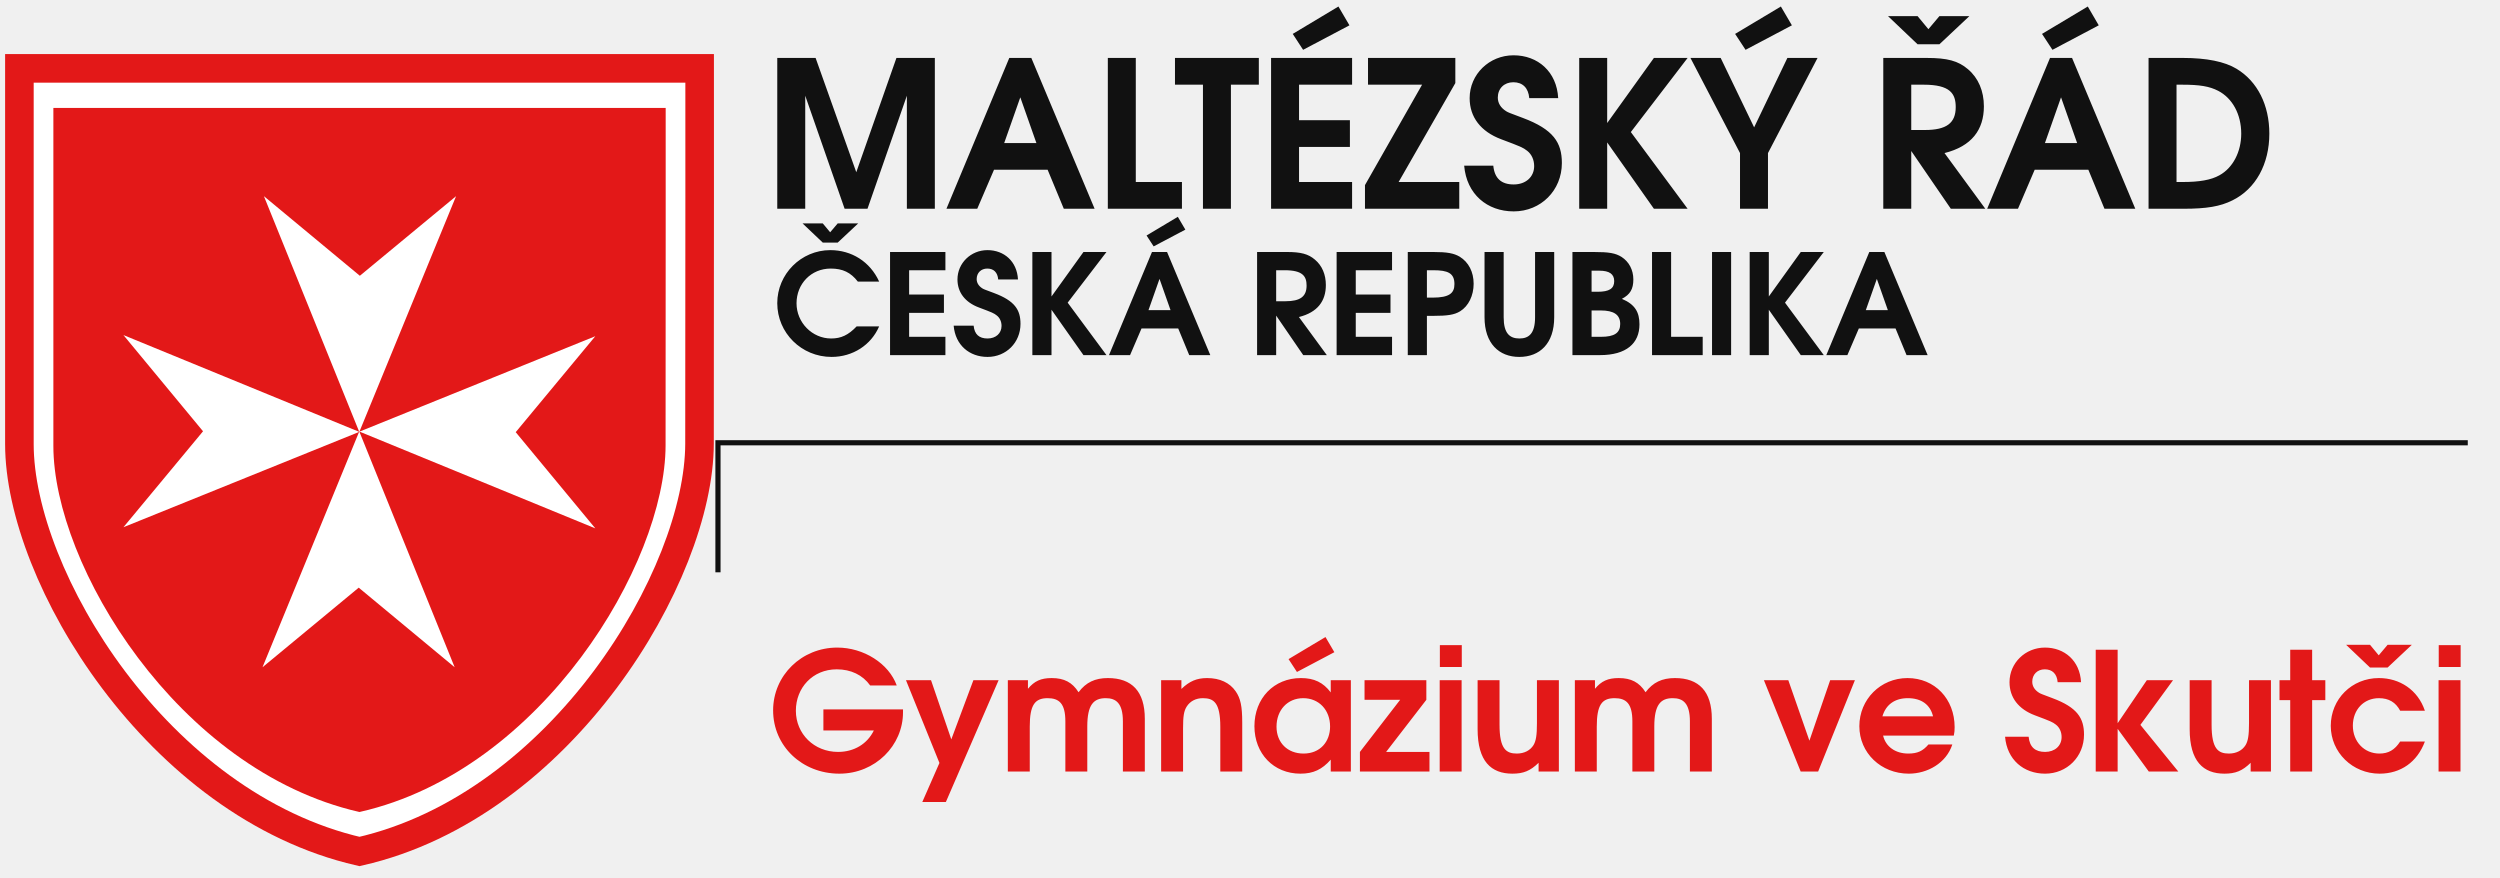
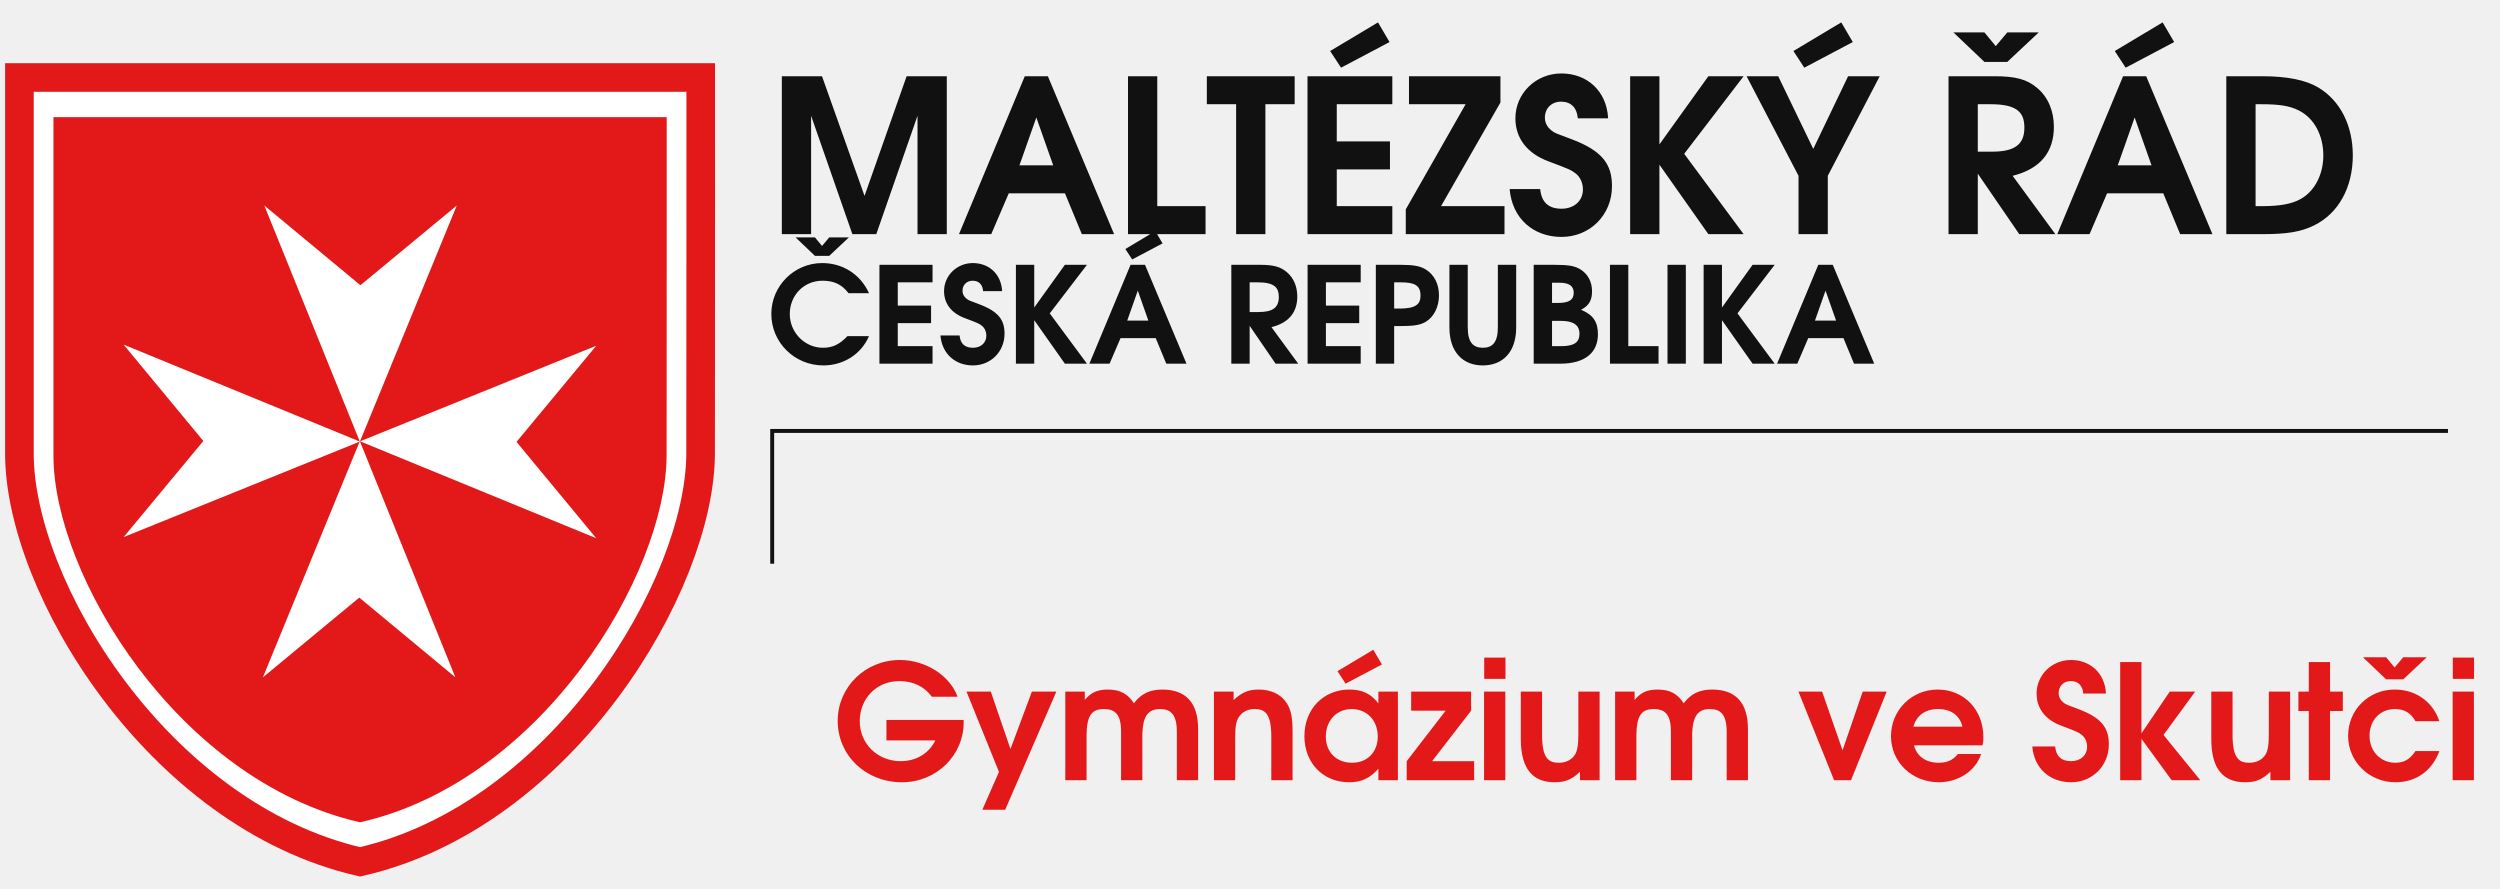
- <svg xmlns="http://www.w3.org/2000/svg" viewBox="-1 -8.2 387.9 136.2" width="387.9" height="136.2">
+ <svg xmlns="http://www.w3.org/2000/svg" viewBox="-1 -9.6 387.3 137.6" width="387.3" height="137.6">
  <g transform="translate(-113.9 -228.2)">
    <path fill-rule="nonzero" fill="#ffffff" d="M 168.676 352.117 C 200.066 344.965 221.41 309.176 221.438 288.828 C 221.473 264.148 221.457 230.609 221.457 230.609 L 115.91 230.609 C 115.91 230.609 115.902 263.938 115.91 288.914 C 115.914 309.434 137.352 344.914 168.676 352.117 " />
    <path fill="none" stroke-width="4.439" stroke-linejoin="miter" stroke="#e31818" d="M 0.001 -0.001 C 31.43 7.16 52.799 42.992 52.827 63.365 C 52.862 88.074 52.846 121.654 52.846 121.654 L -52.829 121.654 C -52.829 121.654 -52.837 88.285 -52.829 63.279 C -52.825 42.734 -31.361 7.21 0.001 -0.001 Z M 0.001 -0.001 " transform="matrix(0.998785, 0, 0, -0.998785, 168.6748, 352.1157)" />
    <path fill-rule="nonzero" fill="#e31818" d="M 168.676 345.535 C 196.668 339.16 215.699 307.246 215.727 289.102 C 215.754 267.094 215.742 237.188 215.742 237.188 L 121.625 237.188 C 121.625 237.188 121.621 266.91 121.625 289.184 C 121.633 307.477 140.746 339.113 168.676 345.535 " />
    <path fill="none" stroke-width="0.89" stroke-linejoin="miter" stroke="#e31818" d="M -0.001 0.002 C 28.025 6.384 47.08 38.337 47.107 56.504 C 47.134 78.538 47.123 108.481 47.123 108.481 L -47.109 108.481 C -47.109 108.481 -47.113 78.722 -47.109 56.422 C -47.101 38.106 -27.965 6.431 -0.001 0.002 Z M -0.001 0.002 " transform="matrix(0.998785, 0, 0, -0.998785, 168.6768, 345.5367)" />
    <path fill-rule="nonzero" fill="#ffffff" d="M 168.645 286.941 L 153.629 323.531 L 168.559 311.18 L 183.445 323.531 L 168.645 286.941 " />
    <path fill-rule="nonzero" fill="#ffffff" d="M 168.648 287.027 L 183.664 250.438 L 168.734 262.789 L 153.848 250.438 L 168.648 287.027 " />
    <path fill-rule="nonzero" fill="#ffffff" d="M 168.68 286.969 L 205.27 301.984 L 192.918 287.055 L 205.27 272.164 L 168.68 286.969 " />
    <path fill-rule="nonzero" fill="#ffffff" d="M 168.645 287.008 L 132.051 271.988 L 144.402 286.918 L 132.051 301.805 L 168.645 287.008 " />
  </g>
-   <path fill="#111111" d="M119.6 24.19H123.94V6.65L130.05 24.19H133.6L139.71 6.65V24.19H144.05V0.79H138.09L131.86 18.52L125.55 0.79H119.6ZM145.85 24.19H150.63L153.23 18.14H161.55L164.06 24.19H168.84L159.02 0.79H155.6ZM154.81 14 157.31 6.9 159.81 14ZM170.89 24.19H182.39V20.04H175.23V0.79H170.89ZM181.31 4.94H185.65V24.19H189.99V4.94H194.32V0.79H181.31ZM196.22 24.19H208.79V20.04H200.56V14.6H208.45V10.45H200.56V4.94H208.79V0.79H196.22ZM199.58 -2.94 201.19 -0.47 208.38 -4.27 206.67 -7.19ZM210.79 24.19H225.42V20.04H216.01L224.81 4.69V0.79H211.26V4.94H219.65L210.79 20.52ZM226.18 17.51C226.56 21.94 229.75 24.6 233.87 24.6C238.08 24.6 241.34 21.34 241.34 17.1C241.34 13.93 240.04 11.88 235.29 10.1C233.08 9.28 233.02 9.25 232.7 9.06C231.84 8.52 231.4 7.79 231.4 6.94C231.4 5.54 232.38 4.56 233.81 4.56C235.26 4.56 236.15 5.45 236.28 7.03H240.77C240.55 2.92 237.61 0.38 233.84 0.38C230.07 0.38 227.03 3.33 227.03 7.03C227.03 9.98 228.77 12.22 231.91 13.4C235.01 14.57 235.26 14.66 235.96 15.2C236.66 15.74 237.04 16.62 237.04 17.57C237.04 19.25 235.74 20.42 233.87 20.42C231.94 20.42 230.89 19.47 230.7 17.51ZM244.03 24.19H248.37V13.9L255.62 24.19H260.85L252.04 12.29L260.85 0.79H255.62L248.37 10.89V0.79H244.03ZM261.29 0.79 268.98 15.55V24.19H273.32V15.55L281.01 0.79H276.33L271.17 11.56L265.98 0.79ZM268.22 -2.94 269.84 -0.47 277.03 -4.27 275.32 -7.19ZM291.21 24.19H295.55V15.23L301.69 24.19H307.04L300.71 15.55C304.92 14.5 306.82 11.94 306.82 8.3C306.82 5.92 305.96 3.9 304.35 2.54C302.83 1.24 301.15 0.79 297.95 0.79H291.21ZM291.94 -5.7 296.53 -1.33H299.92L304.57 -5.7H299.92L298.21 -3.67L296.53 -5.7ZM295.55 11.97V4.94H297.48C301.6 4.94 302.45 6.33 302.45 8.42C302.45 10.89 301.03 11.97 297.67 11.97ZM307.33 24.19H312.11L314.7 18.14H323.03L325.53 24.19H330.31L320.5 0.79H317.08ZM315.84 -2.94 317.46 -0.47 324.64 -4.27 322.94 -7.19ZM316.29 14 318.79 6.9 321.29 14ZM332.37 24.19H337.82C341.36 24.19 343.48 23.84 345.38 22.89C348.99 21.12 351.11 17.26 351.11 12.54C351.11 8.11 349.28 4.43 346.02 2.47C344.18 1.36 341.39 0.79 337.72 0.79H332.37ZM336.71 20.04V4.94H337.56C340.32 4.94 341.81 5.19 343.17 5.89C345.38 7.03 346.75 9.53 346.75 12.54C346.75 15.36 345.45 17.86 343.36 19C342.06 19.73 340.25 20.04 337.66 20.04Z M119.6 38.84C119.6 43.45 123.35 47.18 128.03 47.18C131.29 47.18 134.15 45.36 135.41 42.44H131.92C130.62 43.8 129.5 44.32 127.96 44.32C125.02 44.32 122.59 41.85 122.59 38.86C122.59 35.85 124.84 33.47 127.9 33.47C129.76 33.47 131.01 34.08 132.1 35.49H135.41C134 32.39 131.12 30.61 127.83 30.61C123.3 30.61 119.6 34.32 119.6 38.84ZM123.52 26.46 126.66 29.44H128.98L132.16 26.46H128.98L127.81 27.84L126.66 26.46ZM137.1 46.9H145.69V44.06H140.06V40.34H145.46V37.5H140.06V33.73H145.69V30.9H137.1ZM146.97 42.33C147.23 45.36 149.42 47.18 152.23 47.18C155.11 47.18 157.34 44.95 157.34 42.05C157.34 39.88 156.46 38.47 153.21 37.26C151.69 36.7 151.65 36.68 151.43 36.55C150.85 36.18 150.54 35.68 150.54 35.1C150.54 34.14 151.22 33.47 152.19 33.47C153.19 33.47 153.79 34.08 153.88 35.16H156.95C156.8 32.35 154.79 30.61 152.21 30.61C149.64 30.61 147.56 32.63 147.56 35.16C147.56 37.17 148.75 38.71 150.89 39.51C153.01 40.31 153.19 40.38 153.66 40.75C154.14 41.12 154.4 41.72 154.4 42.37C154.4 43.52 153.51 44.32 152.23 44.32C150.91 44.32 150.2 43.67 150.07 42.33ZM159.18 46.9H162.15V39.86L167.11 46.9H170.68L164.66 38.76L170.68 30.9H167.11L162.15 37.8V30.9H159.18ZM171.07 46.9H174.34L176.12 42.76H181.81L183.52 46.9H186.79L180.08 30.9H177.74ZM176.9 28.34 178 30.03 182.92 27.43 181.75 25.44ZM177.2 39.92 178.91 35.07 180.62 39.92ZM194.05 46.9H197.01V40.77L201.21 46.9H204.87L200.54 40.99C203.42 40.27 204.72 38.52 204.72 36.03C204.72 34.4 204.14 33.02 203.03 32.09C201.99 31.2 200.85 30.9 198.66 30.9H194.05ZM197.01 38.54V33.73H198.33C201.15 33.73 201.73 34.68 201.73 36.11C201.73 37.8 200.76 38.54 198.46 38.54ZM206.39 46.9H214.99V44.06H209.36V40.34H214.75V37.5H209.36V33.73H214.99V30.9H206.39ZM217.43 46.9H220.4V40.81H221.35C223.63 40.81 224.67 40.64 225.55 40.1C226.85 39.3 227.65 37.67 227.65 35.83C227.65 33.99 226.87 32.48 225.49 31.63C224.58 31.09 223.52 30.9 221.4 30.9H217.43ZM220.4 37.98V33.73H221.4C223.67 33.73 224.67 34.19 224.67 35.88C224.67 37.26 223.93 37.98 221.27 37.98ZM229.34 41.03C229.34 45.1 231.59 47.18 234.73 47.18C237.9 47.18 240.15 45.12 240.15 41.03V30.9H237.18V41.03C237.18 43.54 236.23 44.32 234.76 44.32C233.24 44.32 232.31 43.52 232.31 41.03V30.9H229.34ZM242.98 46.9H247.25C251.36 46.9 253.38 45.06 253.38 42.13C253.38 40.23 252.68 39.02 250.65 38.17C251.93 37.5 252.43 36.66 252.43 35.16C252.43 33.67 251.75 32.41 250.61 31.67C249.65 31.07 248.66 30.9 246.28 30.9H242.98ZM245.95 44.06V39.97H247.36C249.42 39.97 250.39 40.64 250.39 42.07C250.39 43.45 249.5 44.06 247.42 44.06ZM245.95 37.07V33.8H247.16C248.7 33.8 249.46 34.32 249.46 35.42C249.46 36.57 248.7 37.07 246.9 37.07ZM255.33 46.9H263.19V44.06H258.29V30.9H255.33ZM264.64 46.9H267.6V30.9H264.64ZM270.48 46.9H273.45V39.86L278.41 46.9H281.98L275.96 38.76L281.98 30.9H278.41L273.45 37.8V30.9H270.48ZM282.37 46.9H285.64L287.42 42.76H293.11L294.82 46.9H298.09L291.38 30.9H289.04ZM288.5 39.92 290.21 35.07 291.92 39.92Z" />
-   <path fill="none" stroke="#111111" stroke-width="0.8" d="M110.4 80.6V60.5H381.9" />
-   <path fill="#e31818" d="M118.957 102.022C118.957 107.546 123.433 111.842 129.238 111.842C134.814 111.842 139.11 107.469 139.11 102.329V101.868H126.758V105.142H134.584C133.561 107.239 131.515 108.467 129.034 108.467C125.325 108.467 122.487 105.679 122.487 102.073C122.487 98.518 125.095 95.653 128.829 95.653C131.029 95.653 132.845 96.523 134.021 98.16H138.139C136.911 94.758 133.024 92.278 128.906 92.278C123.382 92.278 118.957 96.6 118.957 102.022Z M139.571 97.341 144.763 110.18 142.103 116.241H145.76L153.944 97.341H150.031L146.604 106.523L143.458 97.341Z M155.376 111.51H158.778V104.528C158.778 101.178 159.571 100.129 161.54 100.129C163.33 100.129 164.302 100.947 164.302 103.735V111.51H167.703V104.528C167.703 101.152 168.675 100.129 170.568 100.129C172.153 100.129 173.228 100.896 173.228 103.735V111.51H176.629V103.326C176.629 99.081 174.634 97.009 170.9 97.009C168.905 97.009 167.499 97.674 166.348 99.208C165.376 97.674 164.123 97.009 162.179 97.009C160.517 97.009 159.494 97.469 158.496 98.671V97.341H155.376Z M179.161 111.51H182.563V104.835C182.563 102.942 182.69 102.124 183.125 101.433C183.662 100.589 184.557 100.129 185.632 100.129C187.319 100.129 188.343 100.794 188.343 104.579V111.51H191.744V103.914C191.744 101.382 191.488 100.155 190.721 99.055C189.8 97.725 188.266 97.009 186.296 97.009C184.685 97.009 183.56 97.495 182.307 98.697V97.341H179.161Z M193.637 104.477C193.637 108.748 196.629 111.842 200.772 111.842C202.767 111.842 204.122 111.203 205.478 109.669V111.51H208.598V97.341H205.478V99.234C204.301 97.674 202.895 97.009 200.849 97.009C196.654 97.009 193.637 100.155 193.637 104.477ZM197.064 104.554C197.064 101.97 198.777 100.129 201.207 100.129C203.636 100.129 205.376 101.945 205.376 104.528C205.376 106.881 203.841 108.722 201.258 108.722C198.777 108.722 197.064 107.034 197.064 104.554ZM198.931 94.068 200.235 96.063 206.04 92.994 204.659 90.641Z M210.005 111.51H220.797V108.467H214.071L220.311 100.385V97.341H210.721V100.385H216.245L210.005 108.467Z M222.383 111.51H225.784V97.341H222.383ZM222.409 95.295H225.81V91.894H222.409Z M228.265 104.937C228.265 109.924 230.362 111.842 233.662 111.842C235.375 111.842 236.449 111.408 237.728 110.155V111.51H240.874V97.341H237.472V104.016C237.472 105.909 237.319 106.779 236.935 107.418C236.424 108.236 235.503 108.722 234.352 108.722C232.715 108.722 231.667 108.032 231.667 104.272V97.341H228.265Z M243.355 111.51H246.756V104.528C246.756 101.178 247.549 100.129 249.518 100.129C251.308 100.129 252.28 100.947 252.28 103.735V111.51H255.682V104.528C255.682 101.152 256.654 100.129 258.546 100.129C260.132 100.129 261.206 100.896 261.206 103.735V111.51H264.607V103.326C264.607 99.081 262.613 97.009 258.879 97.009C256.884 97.009 255.477 97.674 254.326 99.208C253.354 97.674 252.101 97.009 250.158 97.009C248.495 97.009 247.472 97.469 246.475 98.671V97.341H243.355Z  M272.689 97.341 278.392 111.51H281.103L286.807 97.341H282.97L279.748 106.727L276.474 97.341Z M287.497 104.477C287.497 108.62 290.848 111.842 295.17 111.842C298.034 111.842 300.975 110.231 301.922 107.316H298.213C297.344 108.339 296.5 108.722 295.093 108.722C293.073 108.722 291.589 107.648 291.18 105.935H302.152C302.254 105.449 302.28 105.142 302.28 104.63C302.28 100.231 299.185 97.009 294.965 97.009C290.796 97.009 287.497 100.308 287.497 104.477ZM291.078 102.942C291.615 101.127 292.996 100.129 295.016 100.129C297.113 100.129 298.494 101.127 298.929 102.942Z  M310.106 106.114C310.412 109.694 312.996 111.842 316.32 111.842C319.722 111.842 322.356 109.208 322.356 105.781C322.356 103.224 321.307 101.561 317.471 100.129C315.681 99.464 315.63 99.439 315.374 99.285C314.684 98.85 314.325 98.262 314.325 97.572C314.325 96.446 315.118 95.653 316.269 95.653C317.446 95.653 318.162 96.37 318.264 97.648H321.896C321.717 94.324 319.338 92.278 316.295 92.278C313.251 92.278 310.796 94.656 310.796 97.648C310.796 100.027 312.203 101.843 314.735 102.789C317.241 103.735 317.446 103.812 318.008 104.247C318.571 104.681 318.878 105.398 318.878 106.165C318.878 107.52 317.829 108.467 316.32 108.467C314.76 108.467 313.916 107.699 313.763 106.114Z M324.172 111.51H327.573V104.886L332.407 111.51H336.985L331.103 104.272L336.167 97.341H332.1L327.573 104.016V92.61H324.172Z M338.75 104.937C338.75 109.924 340.847 111.842 344.146 111.842C345.86 111.842 346.934 111.408 348.212 110.155V111.51H351.358V97.341H347.957V104.016C347.957 105.909 347.803 106.779 347.42 107.418C346.908 108.236 345.987 108.722 344.837 108.722C343.2 108.722 342.151 108.032 342.151 104.272V97.341H338.75Z M352.688 100.436H354.35V111.51H357.752V100.436H359.798V97.341H357.752V92.61H354.35V97.341H352.688Z M360.642 104.426C360.642 108.543 364.018 111.842 368.212 111.842C371.511 111.842 374.069 110.027 375.245 106.855H371.409C370.565 108.16 369.593 108.722 368.187 108.722C365.834 108.722 364.069 106.881 364.069 104.4C364.069 101.919 365.757 100.129 368.11 100.129C369.644 100.129 370.719 100.768 371.409 102.073H375.245C374.146 98.825 371.332 97.009 368.11 97.009C363.916 97.009 360.642 100.257 360.642 104.426ZM363.02 91.843 366.729 95.372H369.465L373.225 91.843H369.465L368.084 93.48L366.729 91.843Z M377.368 111.51H380.77V97.341H377.368ZM377.394 95.295H380.795V91.894H377.394Z" />
+   <path fill="#111111" d="M120.122 26.673H124.657V8.334L131.046 26.673H134.754L141.143 8.334V26.673H145.678V2.21H139.454L132.933 20.748L126.345 2.21H120.122Z M147.565 26.673H152.563L155.278 20.351H163.984L166.599 26.673H171.598L161.336 2.21H157.76ZM156.933 16.014 159.548 8.599 162.163 16.014Z M173.749 26.673H185.766V22.337H178.284V2.21H173.749Z M185.964 6.547H190.5V26.673H195.035V6.547H199.57V2.21H185.964Z M201.556 26.673H214.698V22.337H206.091V16.643H214.334V12.307H206.091V6.547H214.698V2.21H201.556ZM205.065 -1.696 206.753 0.886 214.268 -3.086 212.48 -6.132Z M216.783 26.673H232.077V22.337H222.246L231.448 6.282V2.21H217.28V6.547H226.052L216.783 22.833Z M232.872 19.689C233.269 24.323 236.612 27.104 240.916 27.104C245.319 27.104 248.728 23.694 248.728 19.258C248.728 15.948 247.371 13.796 242.405 11.942C240.088 11.082 240.022 11.049 239.691 10.85C238.797 10.287 238.334 9.526 238.334 8.632C238.334 7.176 239.36 6.149 240.85 6.149C242.372 6.149 243.299 7.076 243.432 8.731H248.132C247.901 4.428 244.822 1.78 240.883 1.78C236.943 1.78 233.765 4.858 233.765 8.731C233.765 11.81 235.586 14.16 238.863 15.385C242.107 16.61 242.372 16.709 243.101 17.272C243.829 17.835 244.226 18.762 244.226 19.755C244.226 21.509 242.869 22.734 240.916 22.734C238.896 22.734 237.804 21.741 237.605 19.689Z M251.542 26.673H256.077V15.915L263.658 26.673H269.12L259.917 14.227L269.12 2.21H263.658L256.077 12.77V2.21H251.542Z M269.583 2.21 277.627 17.636V26.673H282.162V17.636L290.207 2.21H285.307L279.911 13.465L274.482 2.21ZM276.833 -1.696 278.521 0.886 286.036 -3.086 284.248 -6.132Z  M300.866 26.673H305.401V17.305L311.823 26.673H317.417L310.797 17.636C315.199 16.544 317.186 13.862 317.186 10.056C317.186 7.573 316.292 5.454 314.604 4.031C313.015 2.674 311.26 2.21 307.917 2.21H300.866ZM301.627 -4.576 306.427 -0.008H309.969L314.835 -4.576H309.969L308.182 -2.457L306.427 -4.576ZM305.401 13.896V6.547H307.42C311.724 6.547 312.617 8.003 312.617 10.188C312.617 12.77 311.128 13.896 307.619 13.896Z M317.715 26.673H322.714L325.428 20.351H334.135L336.75 26.673H341.748L331.486 2.21H327.911ZM326.62 -1.696 328.308 0.886 335.823 -3.086 334.035 -6.132ZM327.084 16.014 329.699 8.599 332.314 16.014Z M343.9 26.673H349.594C353.301 26.673 355.519 26.309 357.505 25.316C361.279 23.462 363.497 19.424 363.497 14.491C363.497 9.857 361.577 6.017 358.168 3.965C356.248 2.806 353.334 2.21 349.494 2.21H343.9ZM348.435 22.337V6.547H349.329C352.209 6.547 353.765 6.811 355.188 7.54C357.505 8.731 358.929 11.347 358.929 14.491C358.929 17.438 357.572 20.053 355.387 21.244C354.03 22.006 352.143 22.337 349.428 22.337Z M118.493 39.031C118.493 43.446 122.079 47.011 126.556 47.011C129.686 47.011 132.422 45.27 133.624 42.472H130.287C129.043 43.778 127.966 44.275 126.494 44.275C123.675 44.275 121.353 41.912 121.353 39.052C121.353 36.171 123.509 33.89 126.432 33.89C128.214 33.89 129.417 34.471 130.453 35.818H133.624C132.277 32.854 129.52 31.154 126.37 31.154C122.037 31.154 118.493 34.699 118.493 39.031ZM122.245 27.175 125.25 30.035H127.468L130.515 27.175H127.468L126.349 28.501L125.25 27.175Z M135.241 46.742H143.47V44.027H138.081V40.461H143.242V37.746H138.081V34.139H143.47V31.424H135.241Z M144.693 42.368C144.942 45.27 147.036 47.011 149.73 47.011C152.487 47.011 154.622 44.876 154.622 42.099C154.622 40.026 153.772 38.679 150.663 37.518C149.212 36.979 149.171 36.958 148.963 36.834C148.404 36.481 148.113 36.005 148.113 35.445C148.113 34.533 148.756 33.89 149.689 33.89C150.642 33.89 151.223 34.471 151.306 35.507H154.249C154.104 32.813 152.176 31.154 149.709 31.154C147.243 31.154 145.253 33.082 145.253 35.507C145.253 37.435 146.393 38.907 148.445 39.674C150.476 40.441 150.642 40.503 151.098 40.855C151.554 41.208 151.803 41.788 151.803 42.41C151.803 43.508 150.953 44.275 149.73 44.275C148.466 44.275 147.782 43.653 147.657 42.368Z M156.384 46.742H159.224V40.005L163.971 46.742H167.391L161.628 38.948L167.391 31.424H163.971L159.224 38.036V31.424H156.384Z M167.764 46.742H170.894L172.593 42.783H178.045L179.682 46.742H182.812L176.387 31.424H174.148ZM173.34 28.978 174.397 30.595 179.102 28.107 177.983 26.2ZM173.63 40.067 175.267 35.424 176.905 40.067Z  M189.756 46.742H192.596V40.876L196.617 46.742H200.12L195.975 41.083C198.732 40.399 199.975 38.72 199.975 36.336C199.975 34.782 199.416 33.455 198.359 32.564C197.364 31.714 196.265 31.424 194.171 31.424H189.756ZM192.596 38.741V34.139H193.861C196.555 34.139 197.115 35.051 197.115 36.419C197.115 38.036 196.182 38.741 193.985 38.741Z M201.571 46.742H209.801V44.027H204.411V40.461H209.573V37.746H204.411V34.139H209.801V31.424H201.571Z M212.143 46.742H214.983V40.917H215.895C218.071 40.917 219.066 40.751 219.916 40.233C221.16 39.466 221.927 37.912 221.927 36.15C221.927 34.388 221.18 32.937 219.854 32.129C218.983 31.61 217.967 31.424 215.936 31.424H212.143ZM214.983 38.202V34.139H215.936C218.113 34.139 219.066 34.574 219.066 36.191C219.066 37.518 218.361 38.202 215.812 38.202Z M223.543 41.125C223.543 45.021 225.699 47.011 228.705 47.011C231.731 47.011 233.887 45.042 233.887 41.125V31.424H231.047V41.125C231.047 43.529 230.135 44.275 228.725 44.275C227.274 44.275 226.383 43.508 226.383 41.125V31.424H223.543Z M236.602 46.742H240.686C244.624 46.742 246.552 44.98 246.552 42.182C246.552 40.358 245.888 39.197 243.94 38.388C245.163 37.746 245.64 36.937 245.64 35.507C245.64 34.077 244.997 32.875 243.898 32.17C242.986 31.59 242.033 31.424 239.753 31.424H236.602ZM239.442 44.027V40.109H240.789C242.758 40.109 243.691 40.751 243.691 42.12C243.691 43.446 242.841 44.027 240.851 44.027ZM239.442 37.331V34.201H240.603C242.074 34.201 242.8 34.699 242.8 35.756C242.8 36.855 242.074 37.331 240.354 37.331Z M248.417 46.742H255.942V44.027H251.257V31.424H248.417Z M257.33 46.742H260.17V31.424H257.33Z M262.927 46.742H265.767V40.005L270.513 46.742H273.934L268.171 38.948L273.934 31.424H270.513L265.767 38.036V31.424H262.927Z M274.307 46.742H277.437L279.136 42.783H284.588L286.225 46.742H289.355L282.93 31.424H280.691ZM280.173 40.067 281.81 35.424 283.448 40.067Z" />
+   <path fill="none" stroke="#111111" stroke-width="0.61" d="M118.63 77.73V57.16H378.24" />
+   <path fill="#e31818" d="M128.775 102.08C128.775 107.428 133.108 111.588 138.729 111.588C144.127 111.588 148.287 107.354 148.287 102.377V101.931H136.327V105.101H143.904C142.914 107.131 140.933 108.32 138.531 108.32C134.941 108.32 132.192 105.621 132.192 102.129C132.192 98.687 134.718 95.914 138.333 95.914C140.462 95.914 142.22 96.756 143.359 98.341H147.346C146.158 95.047 142.394 92.646 138.407 92.646C133.059 92.646 128.775 96.83 128.775 102.08Z M148.733 97.548 153.759 109.979 151.184 115.847H154.725L162.649 97.548H158.86L155.542 106.438L152.496 97.548Z M164.035 111.266H167.328V104.506C167.328 101.263 168.096 100.247 170.003 100.247C171.736 100.247 172.677 101.04 172.677 103.739V111.266H175.97V104.506C175.97 101.238 176.911 100.247 178.743 100.247C180.279 100.247 181.319 100.99 181.319 103.739V111.266H184.612V103.343C184.612 99.232 182.68 97.226 179.065 97.226C177.134 97.226 175.772 97.87 174.658 99.356C173.717 97.87 172.503 97.226 170.622 97.226C169.012 97.226 168.022 97.672 167.056 98.836V97.548H164.035Z M187.063 111.266H190.356V104.803C190.356 102.971 190.48 102.179 190.901 101.51C191.421 100.693 192.288 100.247 193.328 100.247C194.962 100.247 195.952 100.891 195.952 104.556V111.266H199.246V103.912C199.246 101.461 198.998 100.272 198.255 99.207C197.364 97.92 195.878 97.226 193.972 97.226C192.412 97.226 191.322 97.697 190.109 98.861V97.548H187.063Z M201.078 104.457C201.078 108.592 203.975 111.588 207.986 111.588C209.918 111.588 211.23 110.969 212.542 109.483V111.266H215.563V97.548H212.542V99.381C211.403 97.87 210.042 97.226 208.061 97.226C204 97.226 201.078 100.272 201.078 104.457ZM204.396 104.531C204.396 102.03 206.055 100.247 208.407 100.247C210.76 100.247 212.443 102.005 212.443 104.506C212.443 106.784 210.958 108.567 208.457 108.567C206.055 108.567 204.396 106.933 204.396 104.531ZM206.204 94.379 207.466 96.31 213.087 93.339 211.75 91.061Z M216.925 111.266H227.374V108.32H220.862L226.904 100.495V97.548H217.619V100.495H222.967L216.925 108.32Z M228.91 111.266H232.203V97.548H228.91ZM228.934 95.567H232.228V92.274H228.934Z M234.605 104.902C234.605 109.731 236.635 111.588 239.829 111.588C241.488 111.588 242.528 111.167 243.766 109.954V111.266H246.812V97.548H243.519V104.011C243.519 105.843 243.37 106.685 242.999 107.304C242.504 108.097 241.612 108.567 240.498 108.567C238.913 108.567 237.898 107.899 237.898 104.259V97.548H234.605Z M249.214 111.266H252.507V104.506C252.507 101.263 253.275 100.247 255.181 100.247C256.915 100.247 257.856 101.04 257.856 103.739V111.266H261.149V104.506C261.149 101.238 262.09 100.247 263.922 100.247C265.457 100.247 266.497 100.99 266.497 103.739V111.266H269.791V103.343C269.791 99.232 267.859 97.226 264.244 97.226C262.313 97.226 260.951 97.87 259.836 99.356C258.896 97.87 257.682 97.226 255.8 97.226C254.191 97.226 253.2 97.672 252.235 98.836V97.548H249.214Z  M277.615 97.548 283.137 111.266H285.762L291.283 97.548H287.569L284.449 106.636L281.28 97.548Z M291.952 104.457C291.952 108.468 295.196 111.588 299.38 111.588C302.153 111.588 305.001 110.028 305.917 107.205H302.327C301.485 108.196 300.668 108.567 299.306 108.567C297.35 108.567 295.914 107.527 295.517 105.868H306.14C306.239 105.398 306.264 105.101 306.264 104.605C306.264 100.346 303.268 97.226 299.182 97.226C295.146 97.226 291.952 100.421 291.952 104.457ZM295.418 102.971C295.938 101.213 297.276 100.247 299.232 100.247C301.262 100.247 302.599 101.213 303.02 102.971Z  M313.841 106.042C314.138 109.508 316.639 111.588 319.858 111.588C323.151 111.588 325.701 109.038 325.701 105.72C325.701 103.243 324.686 101.634 320.972 100.247C319.239 99.604 319.189 99.579 318.942 99.43C318.273 99.009 317.926 98.44 317.926 97.771C317.926 96.682 318.694 95.914 319.808 95.914C320.947 95.914 321.641 96.607 321.74 97.846H325.256C325.082 94.627 322.78 92.646 319.833 92.646C316.886 92.646 314.509 94.948 314.509 97.846C314.509 100.148 315.871 101.906 318.323 102.823C320.749 103.739 320.947 103.813 321.492 104.234C322.037 104.655 322.334 105.348 322.334 106.091C322.334 107.403 321.319 108.32 319.858 108.32C318.347 108.32 317.53 107.577 317.382 106.042Z M327.46 111.266H330.753V104.853L335.433 111.266H339.865L334.17 104.259L339.073 97.548H335.135L330.753 104.011V92.968H327.46Z M341.573 104.902C341.573 109.731 343.604 111.588 346.798 111.588C348.457 111.588 349.497 111.167 350.735 109.954V111.266H353.781V97.548H350.487V104.011C350.487 105.843 350.339 106.685 349.967 107.304C349.472 108.097 348.581 108.567 347.467 108.567C345.882 108.567 344.867 107.899 344.867 104.259V97.548H341.573Z M355.068 100.545H356.678V111.266H359.971V100.545H361.952V97.548H359.971V92.968H356.678V97.548H355.068Z M362.769 104.407C362.769 108.394 366.038 111.588 370.098 111.588C373.293 111.588 375.769 109.83 376.908 106.76H373.194C372.376 108.022 371.436 108.567 370.074 108.567C367.796 108.567 366.087 106.784 366.087 104.382C366.087 101.981 367.721 100.247 369.999 100.247C371.485 100.247 372.525 100.866 373.194 102.129H376.908C375.843 98.985 373.119 97.226 369.999 97.226C365.939 97.226 362.769 100.371 362.769 104.407ZM365.072 92.225 368.662 95.642H371.312L374.952 92.225H371.312L369.975 93.809L368.662 92.225Z M378.963 111.266H382.256V97.548H378.963ZM378.988 95.567H382.281V92.274H378.988Z" />
</svg>
